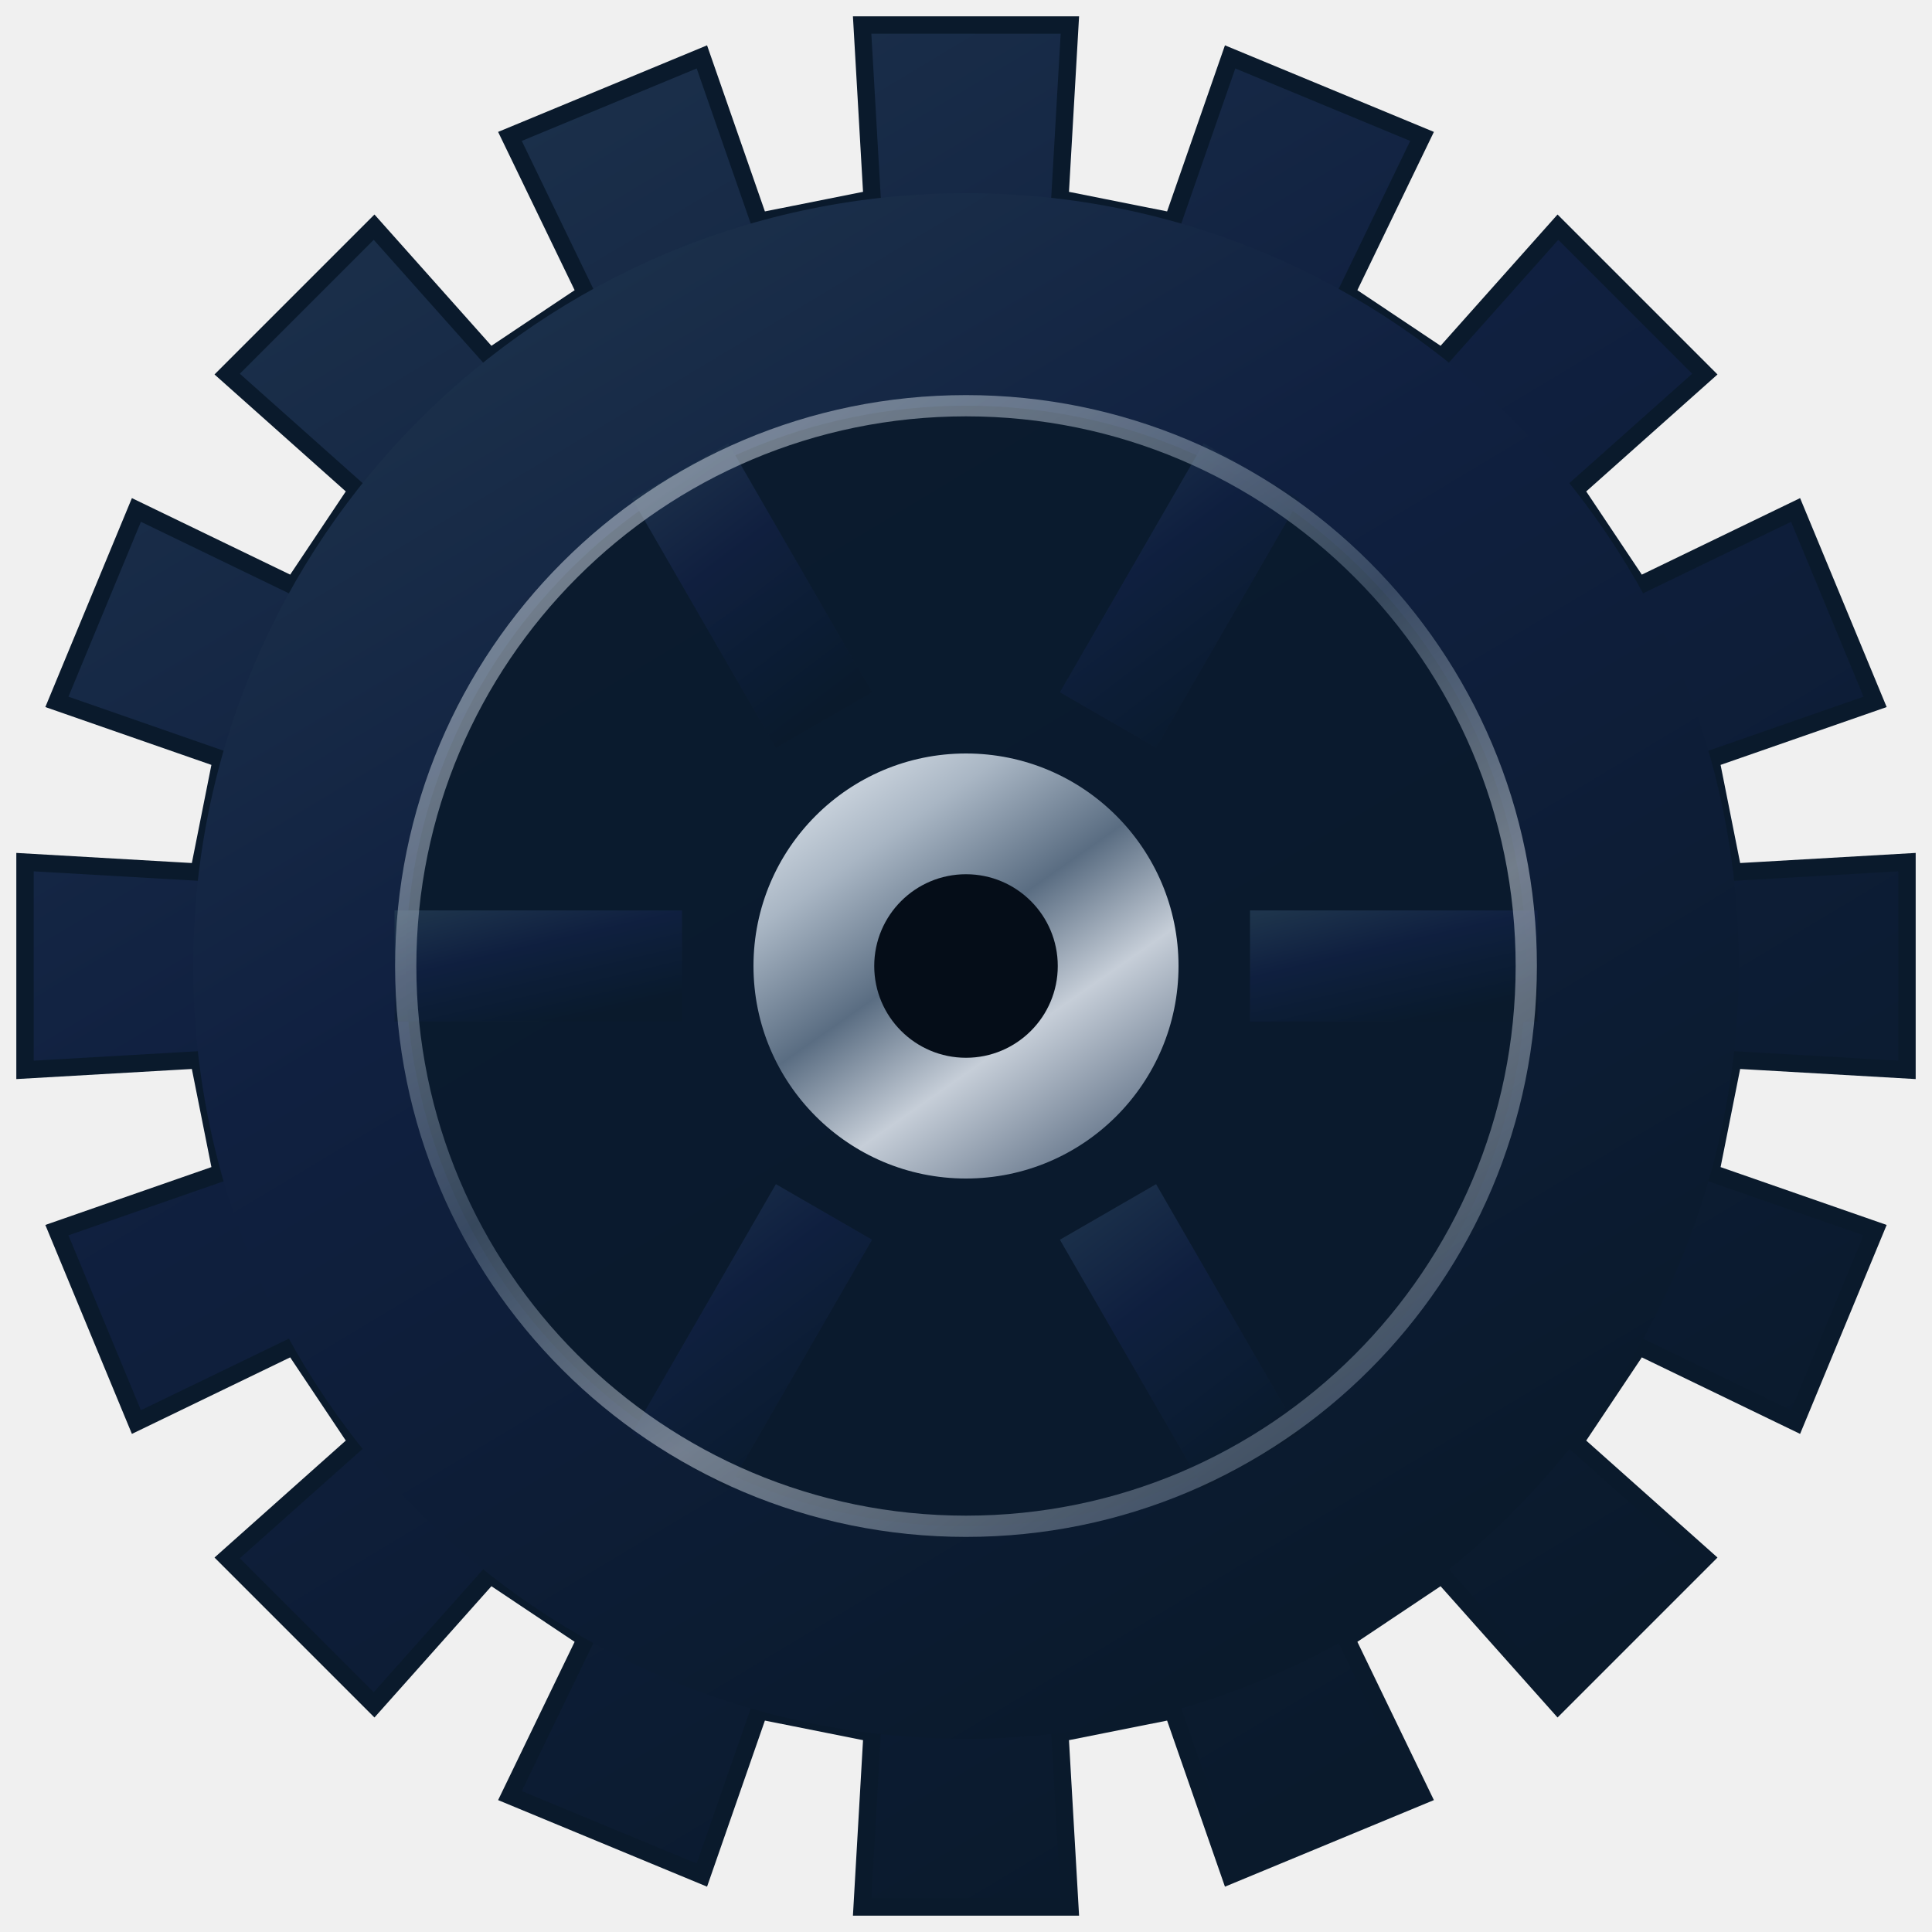
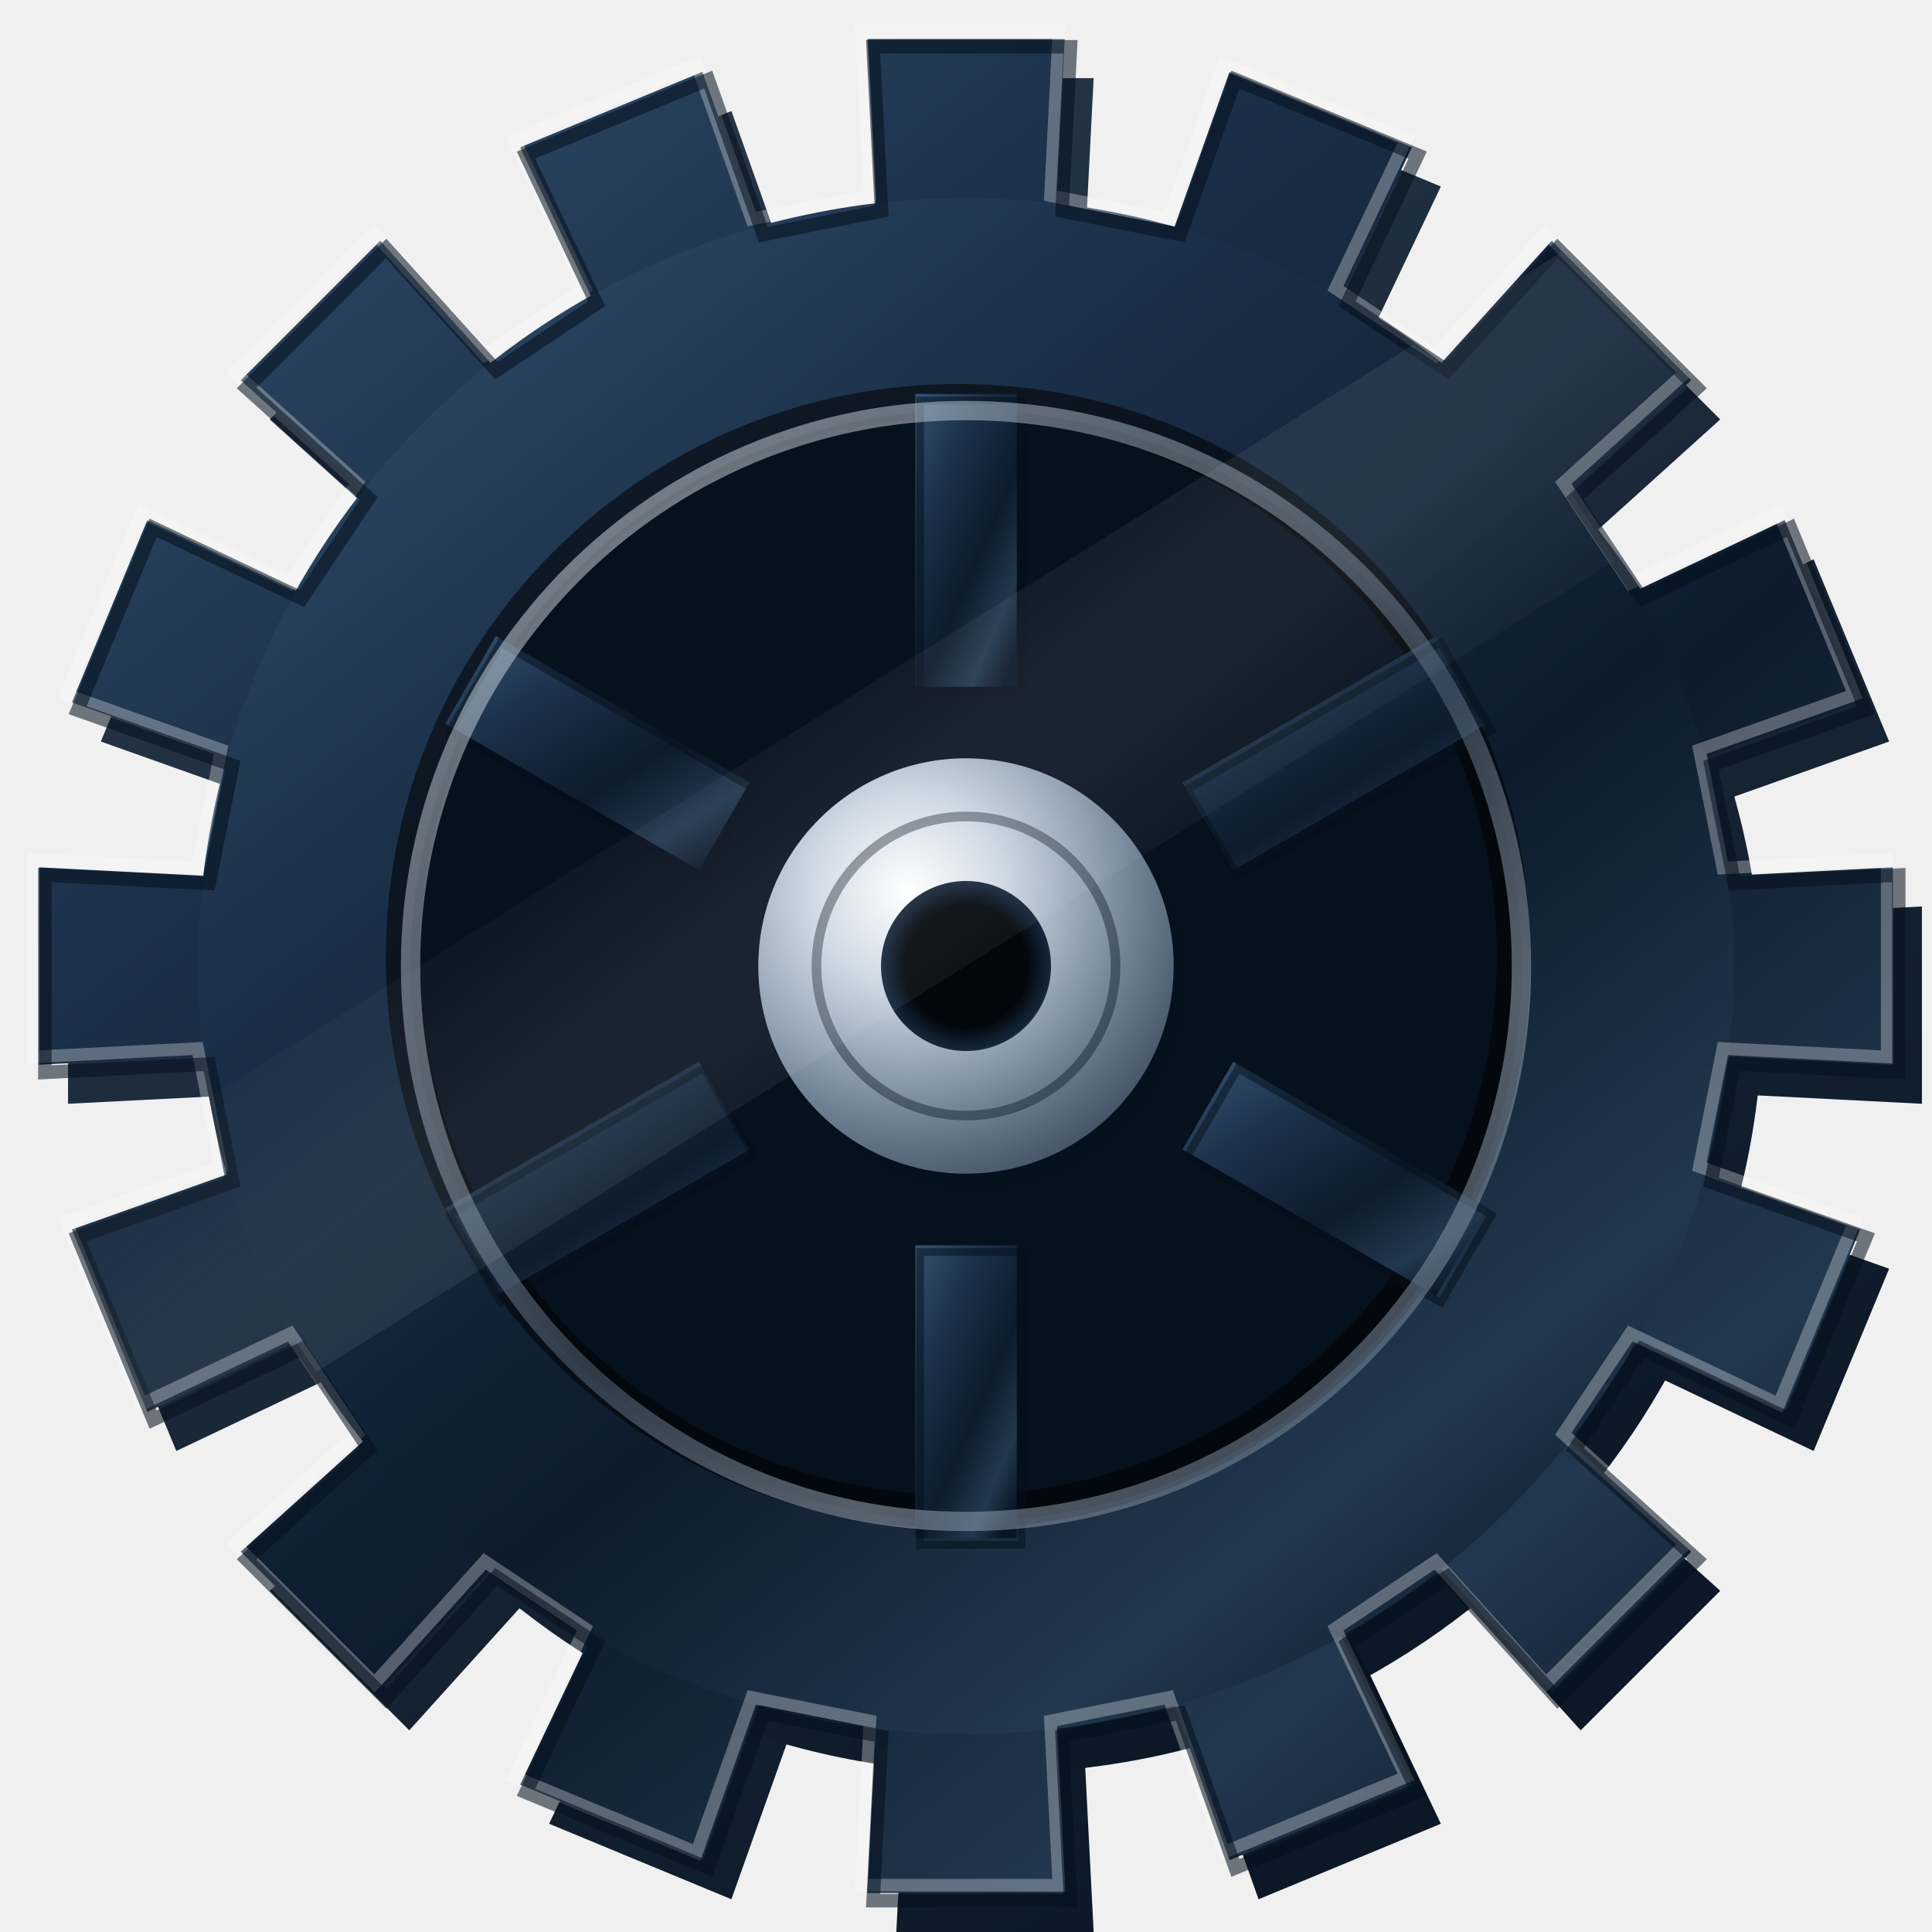
- <svg xmlns="http://www.w3.org/2000/svg" viewBox="0 0 380 380" width="380" height="380" fill="none">
+ <svg xmlns="http://www.w3.org/2000/svg" viewBox="0 0 420 420" width="420" height="420" fill="none">
  <defs>
-     <linearGradient id="metal" x1="0" y1="0" x2="0.7" y2="1">
-       <stop offset="0%" stop-color="#EEF3F8" />
-       <stop offset="28%" stop-color="#A9B6C4" />
-       <stop offset="52%" stop-color="#5A6D82" />
-       <stop offset="74%" stop-color="#C6CED8" />
-       <stop offset="100%" stop-color="#6C7C90" />
+     <linearGradient id="steelFace" x1="0.05" y1="0" x2="0.85" y2="1">
+       <stop offset="0%" stop-color="#F4F8FC" />
+       <stop offset="18%" stop-color="#C9D4E0" />
+       <stop offset="42%" stop-color="#8A9AAC" />
+       <stop offset="58%" stop-color="#5B6B7E" />
+       <stop offset="78%" stop-color="#A8B6C5" />
+       <stop offset="100%" stop-color="#6A7A8D" />
    </linearGradient>
-     <linearGradient id="steelDark" x1="0" y1="0" x2="0.6" y2="1">
-       <stop offset="0%" stop-color="#20374F" />
-       <stop offset="45%" stop-color="#102040" />
-       <stop offset="100%" stop-color="#0A1A2C" />
+     <linearGradient id="steelEdge" x1="0" y1="0" x2="0.6" y2="1">
+       <stop offset="0%" stop-color="#2B3B4E" />
+       <stop offset="100%" stop-color="#0C1826" />
    </linearGradient>
-     <linearGradient id="gold" x1="0" y1="0" x2="0.5" y2="1">
-       <stop offset="0%" stop-color="#F2DFA0" />
-       <stop offset="35%" stop-color="#C9A227" />
-       <stop offset="70%" stop-color="#8A6E15" />
-       <stop offset="100%" stop-color="#E4CE84" />
+     <linearGradient id="darkFace" x1="0.05" y1="0" x2="0.85" y2="1">
+       <stop offset="0%" stop-color="#33506E" />
+       <stop offset="30%" stop-color="#1B3049" />
+       <stop offset="62%" stop-color="#0D1B2C" />
+       <stop offset="85%" stop-color="#22384F" />
+       <stop offset="100%" stop-color="#0A1626" />
    </linearGradient>
+     <linearGradient id="goldFace" x1="0.05" y1="0" x2="0.8" y2="1">
+       <stop offset="0%" stop-color="#FBF0C8" />
+       <stop offset="20%" stop-color="#E3C566" />
+       <stop offset="46%" stop-color="#B98F1E" />
+       <stop offset="66%" stop-color="#7A5D10" />
+       <stop offset="86%" stop-color="#E8D08A" />
+       <stop offset="100%" stop-color="#9A7818" />
+     </linearGradient>
+     <radialGradient id="hubDome" cx="0.36" cy="0.32" r="0.78">
+       <stop offset="0%" stop-color="#FFFDF2" />
+       <stop offset="26%" stop-color="#E8CE7C" />
+       <stop offset="62%" stop-color="#B2871A" />
+       <stop offset="100%" stop-color="#6B510E" />
+     </radialGradient>
+     <radialGradient id="hubSteel" cx="0.36" cy="0.32" r="0.78">
+       <stop offset="0%" stop-color="#FFFFFF" />
+       <stop offset="30%" stop-color="#CBD6E2" />
+       <stop offset="70%" stop-color="#718295" />
+       <stop offset="100%" stop-color="#39485A" />
+     </radialGradient>
+     <radialGradient id="boreAO" cx="0.5" cy="0.5" r="0.5">
+       <stop offset="0%" stop-color="#02070D" />
+       <stop offset="72%" stop-color="#02070D" />
+       <stop offset="100%" stop-color="#16283C" />
+     </radialGradient>
+     <linearGradient id="specSweep" x1="0" y1="0" x2="1" y2="1">
+       <stop offset="0%" stop-color="#FFFFFF" stop-opacity="0" />
+       <stop offset="42%" stop-color="#FFFFFF" stop-opacity="0.5" />
+       <stop offset="58%" stop-color="#FFFFFF" stop-opacity="0.5" />
+       <stop offset="100%" stop-color="#FFFFFF" stop-opacity="0" />
+     </linearGradient>
+     <clipPath id="facegearsecondary">
+       <path d="M 375.79 190.38 L 411.51 188.55 L 411.51 231.45 L 375.79 229.62 L 370.68 255.32 L 404.38 267.30 L 387.97 306.93 L 355.66 291.58 L 341.11 313.36 L 367.66 337.33 L 337.33 367.66 L 313.36 341.11 L 291.58 355.66 L 306.93 387.97 L 267.30 404.38 L 255.32 370.68 L 229.62 375.79 L 231.45 411.51 L 188.55 411.51 L 190.38 375.79 L 164.68 370.68 L 152.70 404.38 L 113.07 387.97 L 128.42 355.66 L 106.64 341.11 L 82.67 367.66 L 52.34 337.33 L 78.89 313.36 L 64.34 291.58 L 32.03 306.93 L 15.62 267.30 L 49.32 255.32 L 44.21 229.62 L 8.49 231.45 L 8.49 188.55 L 44.21 190.38 L 49.32 164.68 L 15.62 152.70 L 32.03 113.07 L 64.34 128.42 L 78.89 106.64 L 52.34 82.67 L 82.67 52.34 L 106.64 78.89 L 128.42 64.34 L 113.07 32.03 L 152.70 15.62 L 164.68 49.32 L 190.38 44.21 L 188.55 8.49 L 231.45 8.49 L 229.62 44.21 L 255.32 49.32 L 267.30 15.62 L 306.93 32.03 L 291.58 64.34 L 313.36 78.89 L 337.33 52.34 L 367.66 82.67 L 341.11 106.64 L 355.66 128.42 L 387.97 113.07 L 404.38 152.70 L 370.68 164.68 Z" />
+     </clipPath>
  </defs>
-   <g>
-     <path d="M 340.88 171.54 L 375.08 169.57 L 375.08 210.43 L 340.88 208.46 L 336.45 230.68 L 368.81 241.95 L 353.17 279.70 L 322.33 264.79 L 309.74 283.63 L 335.32 306.42 L 306.42 335.32 L 283.63 309.74 L 264.79 322.33 L 279.70 353.17 L 241.95 368.81 L 230.68 336.45 L 208.46 340.88 L 210.43 375.08 L 169.57 375.08 L 171.54 340.88 L 149.32 336.45 L 138.05 368.81 L 100.30 353.17 L 115.21 322.33 L 96.37 309.74 L 73.58 335.32 L 44.68 306.42 L 70.26 283.63 L 57.67 264.79 L 26.83 279.70 L 11.19 241.95 L 43.55 230.68 L 39.12 208.46 L 4.92 210.43 L 4.92 169.57 L 39.12 171.54 L 43.55 149.32 L 11.19 138.05 L 26.83 100.30 L 57.67 115.21 L 70.26 96.37 L 44.68 73.58 L 73.58 44.68 L 96.37 70.26 L 115.21 57.67 L 100.30 26.83 L 138.05 11.19 L 149.32 43.55 L 171.54 39.12 L 169.57 4.92 L 210.43 4.92 L 208.46 39.12 L 230.68 43.55 L 241.95 11.19 L 279.70 26.83 L 264.79 57.67 L 283.63 70.26 L 306.42 44.68 L 335.32 73.58 L 309.74 96.37 L 322.33 115.21 L 353.17 100.30 L 368.81 138.05 L 336.45 149.32 Z" fill="url(#steelDark)" stroke="#0A1A2C" stroke-width="3.42" />
-     <circle cx="190.0" cy="190.0" r="152.00" fill="url(#steelDark)" />
-     <circle cx="190.0" cy="190.0" r="110.20" fill="#0A1A2C" opacity="0.92" />
-     <path d="M 245.86 200.93 L 302.40 200.93 L 302.40 179.07 L 245.86 179.07 Z" fill="url(#steelDark)" opacity="0.95" />
-     <path d="M 208.47 243.84 L 236.74 292.81 L 255.66 281.88 L 227.39 232.91 Z" fill="url(#steelDark)" opacity="0.95" />
-     <path d="M 152.61 232.91 L 124.34 281.88 L 143.26 292.81 L 171.53 243.84 Z" fill="url(#steelDark)" opacity="0.95" />
-     <path d="M 134.14 179.07 L 77.60 179.07 L 77.60 200.93 L 134.14 200.93 Z" fill="url(#steelDark)" opacity="0.95" />
-     <path d="M 171.53 136.16 L 143.26 87.19 L 124.34 98.12 L 152.61 147.09 Z" fill="url(#steelDark)" opacity="0.95" />
-     <path d="M 227.39 147.09 L 255.66 98.12 L 236.74 87.19 L 208.47 136.16 Z" fill="url(#steelDark)" opacity="0.95" />
-     <circle cx="190.0" cy="190.0" r="41.80" fill="url(#metal)" />
-     <circle cx="190.0" cy="190.0" r="18.05" fill="#050D18" />
-     <circle cx="190.0" cy="190.0" r="110.20" fill="none" stroke="url(#metal)" stroke-width="4.18" opacity="0.55" />
+   <path d="M 382.09 198.88 L 417.81 197.06 L 417.81 239.95 L 382.09 238.13 L 376.98 263.82 L 410.68 275.81 L 394.27 315.43 L 361.96 300.08 L 347.41 321.86 L 373.96 345.83 L 343.63 376.16 L 319.66 349.61 L 297.88 364.17 L 313.23 396.47 L 273.60 412.88 L 261.62 379.19 L 235.92 384.30 L 237.75 420.02 L 194.85 420.02 L 196.68 384.30 L 170.98 379.19 L 159.00 412.88 L 119.37 396.47 L 134.72 364.17 L 112.94 349.61 L 88.97 376.16 L 58.64 345.83 L 85.19 321.86 L 70.64 300.08 L 38.33 315.43 L 21.92 275.81 L 55.62 263.82 L 50.51 238.13 L 14.79 239.95 L 14.79 197.06 L 50.51 198.88 L 55.62 173.19 L 21.92 161.20 L 38.33 121.58 L 70.64 136.93 L 85.19 115.15 L 58.64 91.18 L 88.97 60.85 L 112.94 87.40 L 134.72 72.84 L 119.37 40.54 L 159.00 24.13 L 170.98 57.82 L 196.68 52.71 L 194.85 16.99 L 237.75 16.99 L 235.92 52.71 L 261.62 57.82 L 273.60 24.13 L 313.23 40.54 L 297.88 72.84 L 319.66 87.40 L 343.63 60.85 L 373.96 91.18 L 347.41 115.15 L 361.96 136.93 L 394.27 121.58 L 410.68 161.20 L 376.98 173.19 Z" fill="url(#steelEdge)" />
+   <circle cx="216.30" cy="218.50" r="166.95" fill="url(#steelEdge)" />
+   <path d="M 375.79 190.38 L 411.51 188.55 L 411.51 231.45 L 375.79 229.62 L 370.68 255.32 L 404.38 267.30 L 387.97 306.93 L 355.66 291.58 L 341.11 313.36 L 367.66 337.33 L 337.33 367.66 L 313.36 341.11 L 291.58 355.66 L 306.93 387.97 L 267.30 404.38 L 255.32 370.68 L 229.62 375.79 L 231.45 411.51 L 188.55 411.51 L 190.38 375.79 L 164.68 370.68 L 152.70 404.38 L 113.07 387.97 L 128.42 355.66 L 106.64 341.11 L 82.67 367.66 L 52.34 337.33 L 78.89 313.36 L 64.34 291.58 L 32.03 306.93 L 15.62 267.30 L 49.32 255.32 L 44.21 229.62 L 8.49 231.45 L 8.49 188.55 L 44.21 190.38 L 49.32 164.68 L 15.62 152.70 L 32.03 113.07 L 64.34 128.42 L 78.89 106.64 L 52.34 82.67 L 82.67 52.34 L 106.64 78.89 L 128.42 64.34 L 113.07 32.03 L 152.70 15.62 L 164.68 49.32 L 190.38 44.21 L 188.55 8.49 L 231.45 8.49 L 229.62 44.21 L 255.32 49.32 L 267.30 15.62 L 306.93 32.03 L 291.58 64.34 L 313.36 78.89 L 337.33 52.34 L 367.66 82.67 L 341.11 106.64 L 355.66 128.42 L 387.97 113.07 L 404.38 152.70 L 370.68 164.68 Z" fill="url(#darkFace)" />
+   <circle cx="210.0" cy="210.0" r="166.95" fill="url(#darkFace)" />
+   <path d="M 375.79 190.38 L 411.51 188.55 L 411.51 231.45 L 375.79 229.62 L 370.68 255.32 L 404.38 267.30 L 387.97 306.93 L 355.66 291.58 L 341.11 313.36 L 367.66 337.33 L 337.33 367.66 L 313.36 341.11 L 291.58 355.66 L 306.93 387.97 L 267.30 404.38 L 255.32 370.68 L 229.62 375.79 L 231.45 411.51 L 188.55 411.51 L 190.38 375.79 L 164.68 370.68 L 152.70 404.38 L 113.07 387.97 L 128.42 355.66 L 106.64 341.11 L 82.67 367.66 L 52.34 337.33 L 78.89 313.36 L 64.34 291.58 L 32.03 306.93 L 15.62 267.30 L 49.32 255.32 L 44.21 229.62 L 8.49 231.45 L 8.49 188.55 L 44.21 190.38 L 49.32 164.68 L 15.62 152.70 L 32.03 113.07 L 64.34 128.42 L 78.89 106.64 L 52.34 82.67 L 82.67 52.34 L 106.64 78.89 L 128.42 64.34 L 113.07 32.03 L 152.70 15.62 L 164.68 49.32 L 190.38 44.21 L 188.55 8.49 L 231.45 8.49 L 229.62 44.21 L 255.32 49.32 L 267.30 15.62 L 306.93 32.03 L 291.58 64.34 L 313.36 78.89 L 337.33 52.34 L 367.66 82.67 L 341.11 106.64 L 355.66 128.42 L 387.97 113.07 L 404.38 152.70 L 370.68 164.68 Z" fill="none" stroke="#FFFFFF" stroke-opacity="0.30" stroke-width="2.73" transform="translate(-1.26 -1.68)" />
+   <path d="M 375.79 190.38 L 411.51 188.55 L 411.51 231.45 L 375.79 229.62 L 370.68 255.32 L 404.38 267.30 L 387.97 306.93 L 355.66 291.58 L 341.11 313.36 L 367.66 337.33 L 337.33 367.66 L 313.36 341.11 L 291.58 355.66 L 306.93 387.97 L 267.30 404.38 L 255.32 370.68 L 229.62 375.79 L 231.45 411.51 L 188.55 411.51 L 190.38 375.79 L 164.68 370.68 L 152.70 404.38 L 113.07 387.97 L 128.42 355.66 L 106.64 341.11 L 82.67 367.66 L 52.34 337.33 L 78.89 313.36 L 64.34 291.58 L 32.03 306.93 L 15.62 267.30 L 49.32 255.32 L 44.21 229.62 L 8.49 231.45 L 8.49 188.55 L 44.21 190.38 L 49.32 164.68 L 15.62 152.70 L 32.03 113.07 L 64.34 128.42 L 78.89 106.64 L 52.34 82.67 L 82.67 52.34 L 106.64 78.89 L 128.42 64.34 L 113.07 32.03 L 152.70 15.62 L 164.68 49.32 L 190.38 44.21 L 188.55 8.49 L 231.45 8.49 L 229.62 44.21 L 255.32 49.32 L 267.30 15.62 L 306.93 32.03 L 291.58 64.34 L 313.36 78.89 L 337.33 52.34 L 367.66 82.67 L 341.11 106.64 L 355.66 128.42 L 387.97 113.07 L 404.38 152.70 L 370.68 164.68 Z" fill="none" stroke="#05101C" stroke-opacity="0.55" stroke-width="2.94" transform="translate(1.26 1.68)" />
+   <circle cx="210.0" cy="210.0" r="120.75" fill="#06111E" />
+   <circle cx="208.32" cy="207.90" r="120.75" fill="none" stroke="#000000" stroke-opacity="0.55" stroke-width="7.35" />
+   <path d="M 221.03 149.29 L 221.03 85.63 L 198.97 85.63 L 198.97 149.29 Z" fill="url(#darkFace)" />
+   <path d="M 221.03 149.29 L 221.03 85.63 L 198.97 85.63 L 198.97 149.29 Z" fill="none" stroke="#040E19" stroke-opacity="0.5" stroke-width="1.68" transform="translate(1.05 1.47)" />
+   <path d="M 268.09 189.19 L 323.22 157.36 L 312.20 138.27 L 257.06 170.10 Z" fill="url(#darkFace)" />
+   <path d="M 268.09 189.19 L 323.22 157.36 L 312.20 138.27 L 257.06 170.10 Z" fill="none" stroke="#040E19" stroke-opacity="0.5" stroke-width="1.68" transform="translate(1.05 1.47)" />
+   <path d="M 257.06 249.90 L 312.20 281.73 L 323.22 262.64 L 268.09 230.81 Z" fill="url(#darkFace)" />
+   <path d="M 257.06 249.90 L 312.20 281.73 L 323.22 262.64 L 268.09 230.81 Z" fill="none" stroke="#040E19" stroke-opacity="0.5" stroke-width="1.68" transform="translate(1.05 1.47)" />
+   <path d="M 198.97 270.71 L 198.97 334.37 L 221.03 334.37 L 221.03 270.71 Z" fill="url(#darkFace)" />
+   <path d="M 198.97 270.71 L 198.97 334.37 L 221.03 334.37 L 221.03 270.71 Z" fill="none" stroke="#040E19" stroke-opacity="0.5" stroke-width="1.68" transform="translate(1.05 1.47)" />
+   <path d="M 151.91 230.81 L 96.78 262.64 L 107.80 281.73 L 162.94 249.90 Z" fill="url(#darkFace)" />
+   <path d="M 151.91 230.81 L 96.78 262.64 L 107.80 281.73 L 162.94 249.90 Z" fill="none" stroke="#040E19" stroke-opacity="0.5" stroke-width="1.68" transform="translate(1.05 1.47)" />
+   <path d="M 162.94 170.10 L 107.80 138.27 L 96.78 157.36 L 151.91 189.19 Z" fill="url(#darkFace)" />
+   <path d="M 162.94 170.10 L 107.80 138.27 L 96.78 157.36 L 151.91 189.19 Z" fill="none" stroke="#040E19" stroke-opacity="0.5" stroke-width="1.68" transform="translate(1.05 1.47)" />
+   <circle cx="212.52" cy="213.36" r="45.15" fill="#04101C" fill-opacity="0.7" />
+   <circle cx="210.0" cy="210.0" r="45.15" fill="url(#hubSteel)" />
+   <circle cx="210.0" cy="210.0" r="32.51" fill="none" stroke="#04101C" stroke-opacity="0.4" stroke-width="2.10" />
+   <circle cx="210.0" cy="210.0" r="18.48" fill="url(#boreAO)" />
+   <circle cx="210.0" cy="210.0" r="120.75" fill="none" stroke="url(#steelFace)" stroke-width="4.20" opacity="0.5" />
+   <g clip-path="url(#facegearsecondary)">
+     <rect x="-84.00" y="147.00" width="630.00" height="63.00" fill="url(#specSweep)" opacity="0.16" transform="rotate(-32 210.0 210.0)" />
  </g>
</svg>
